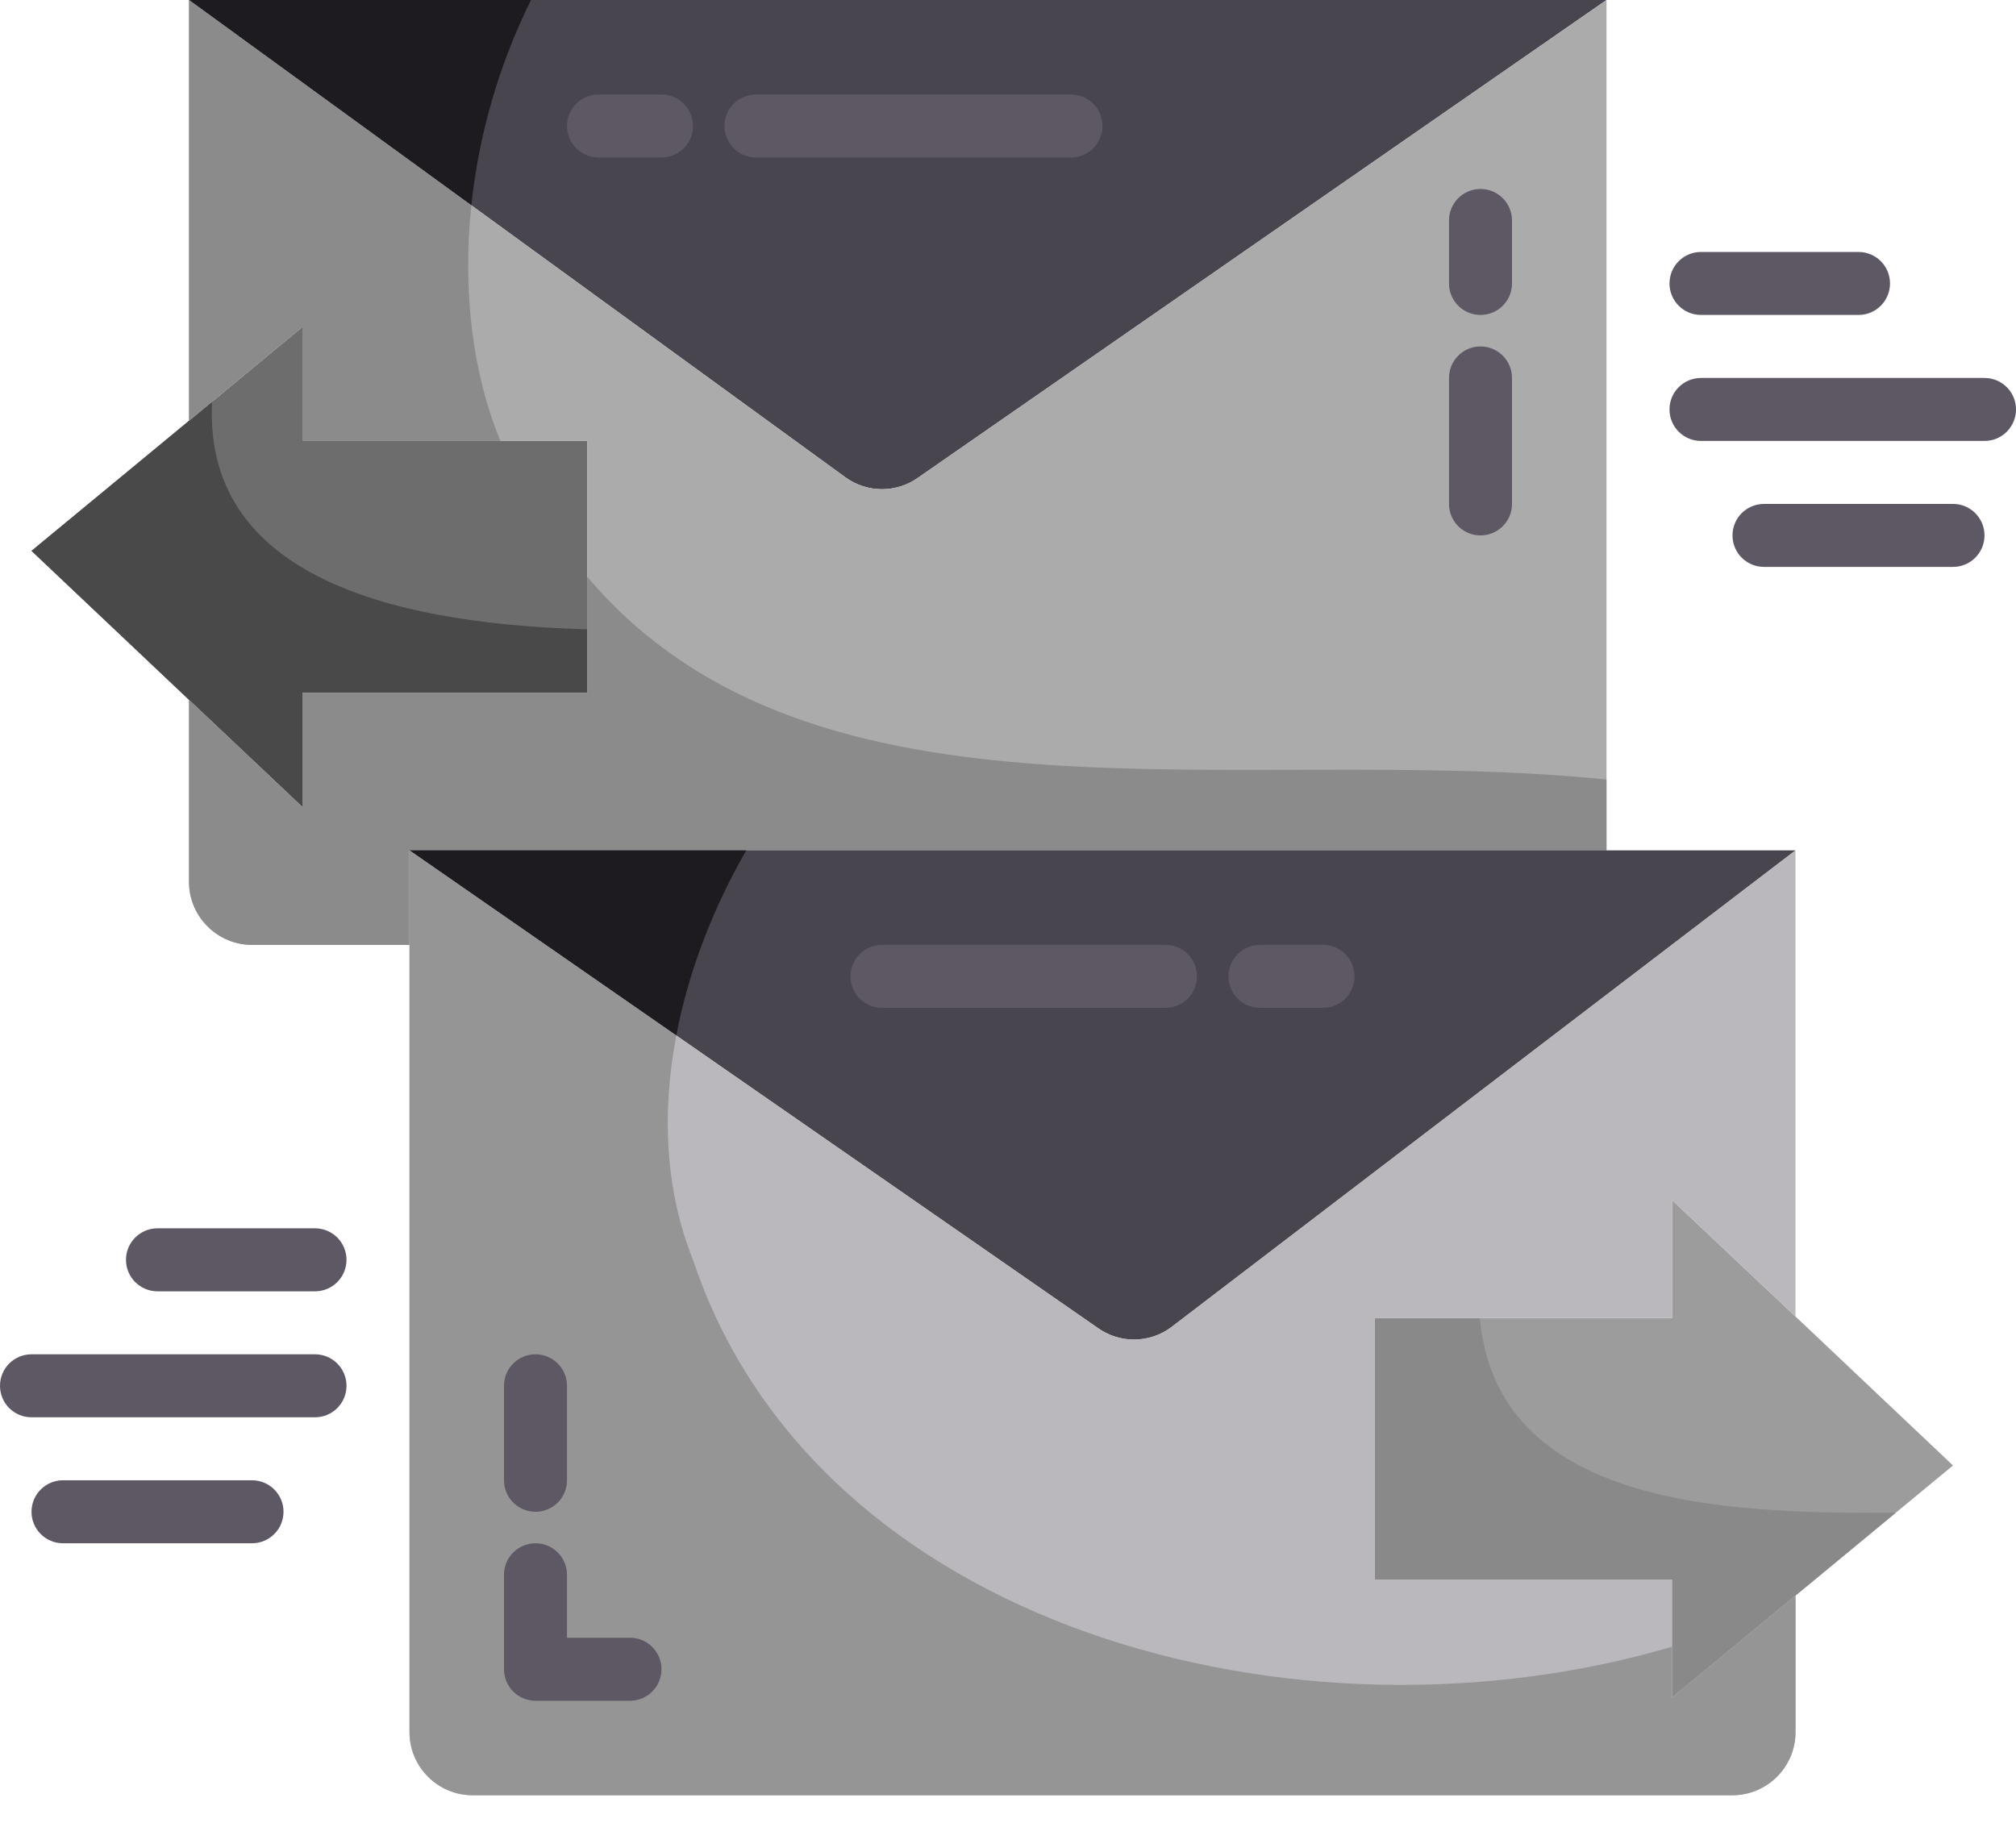
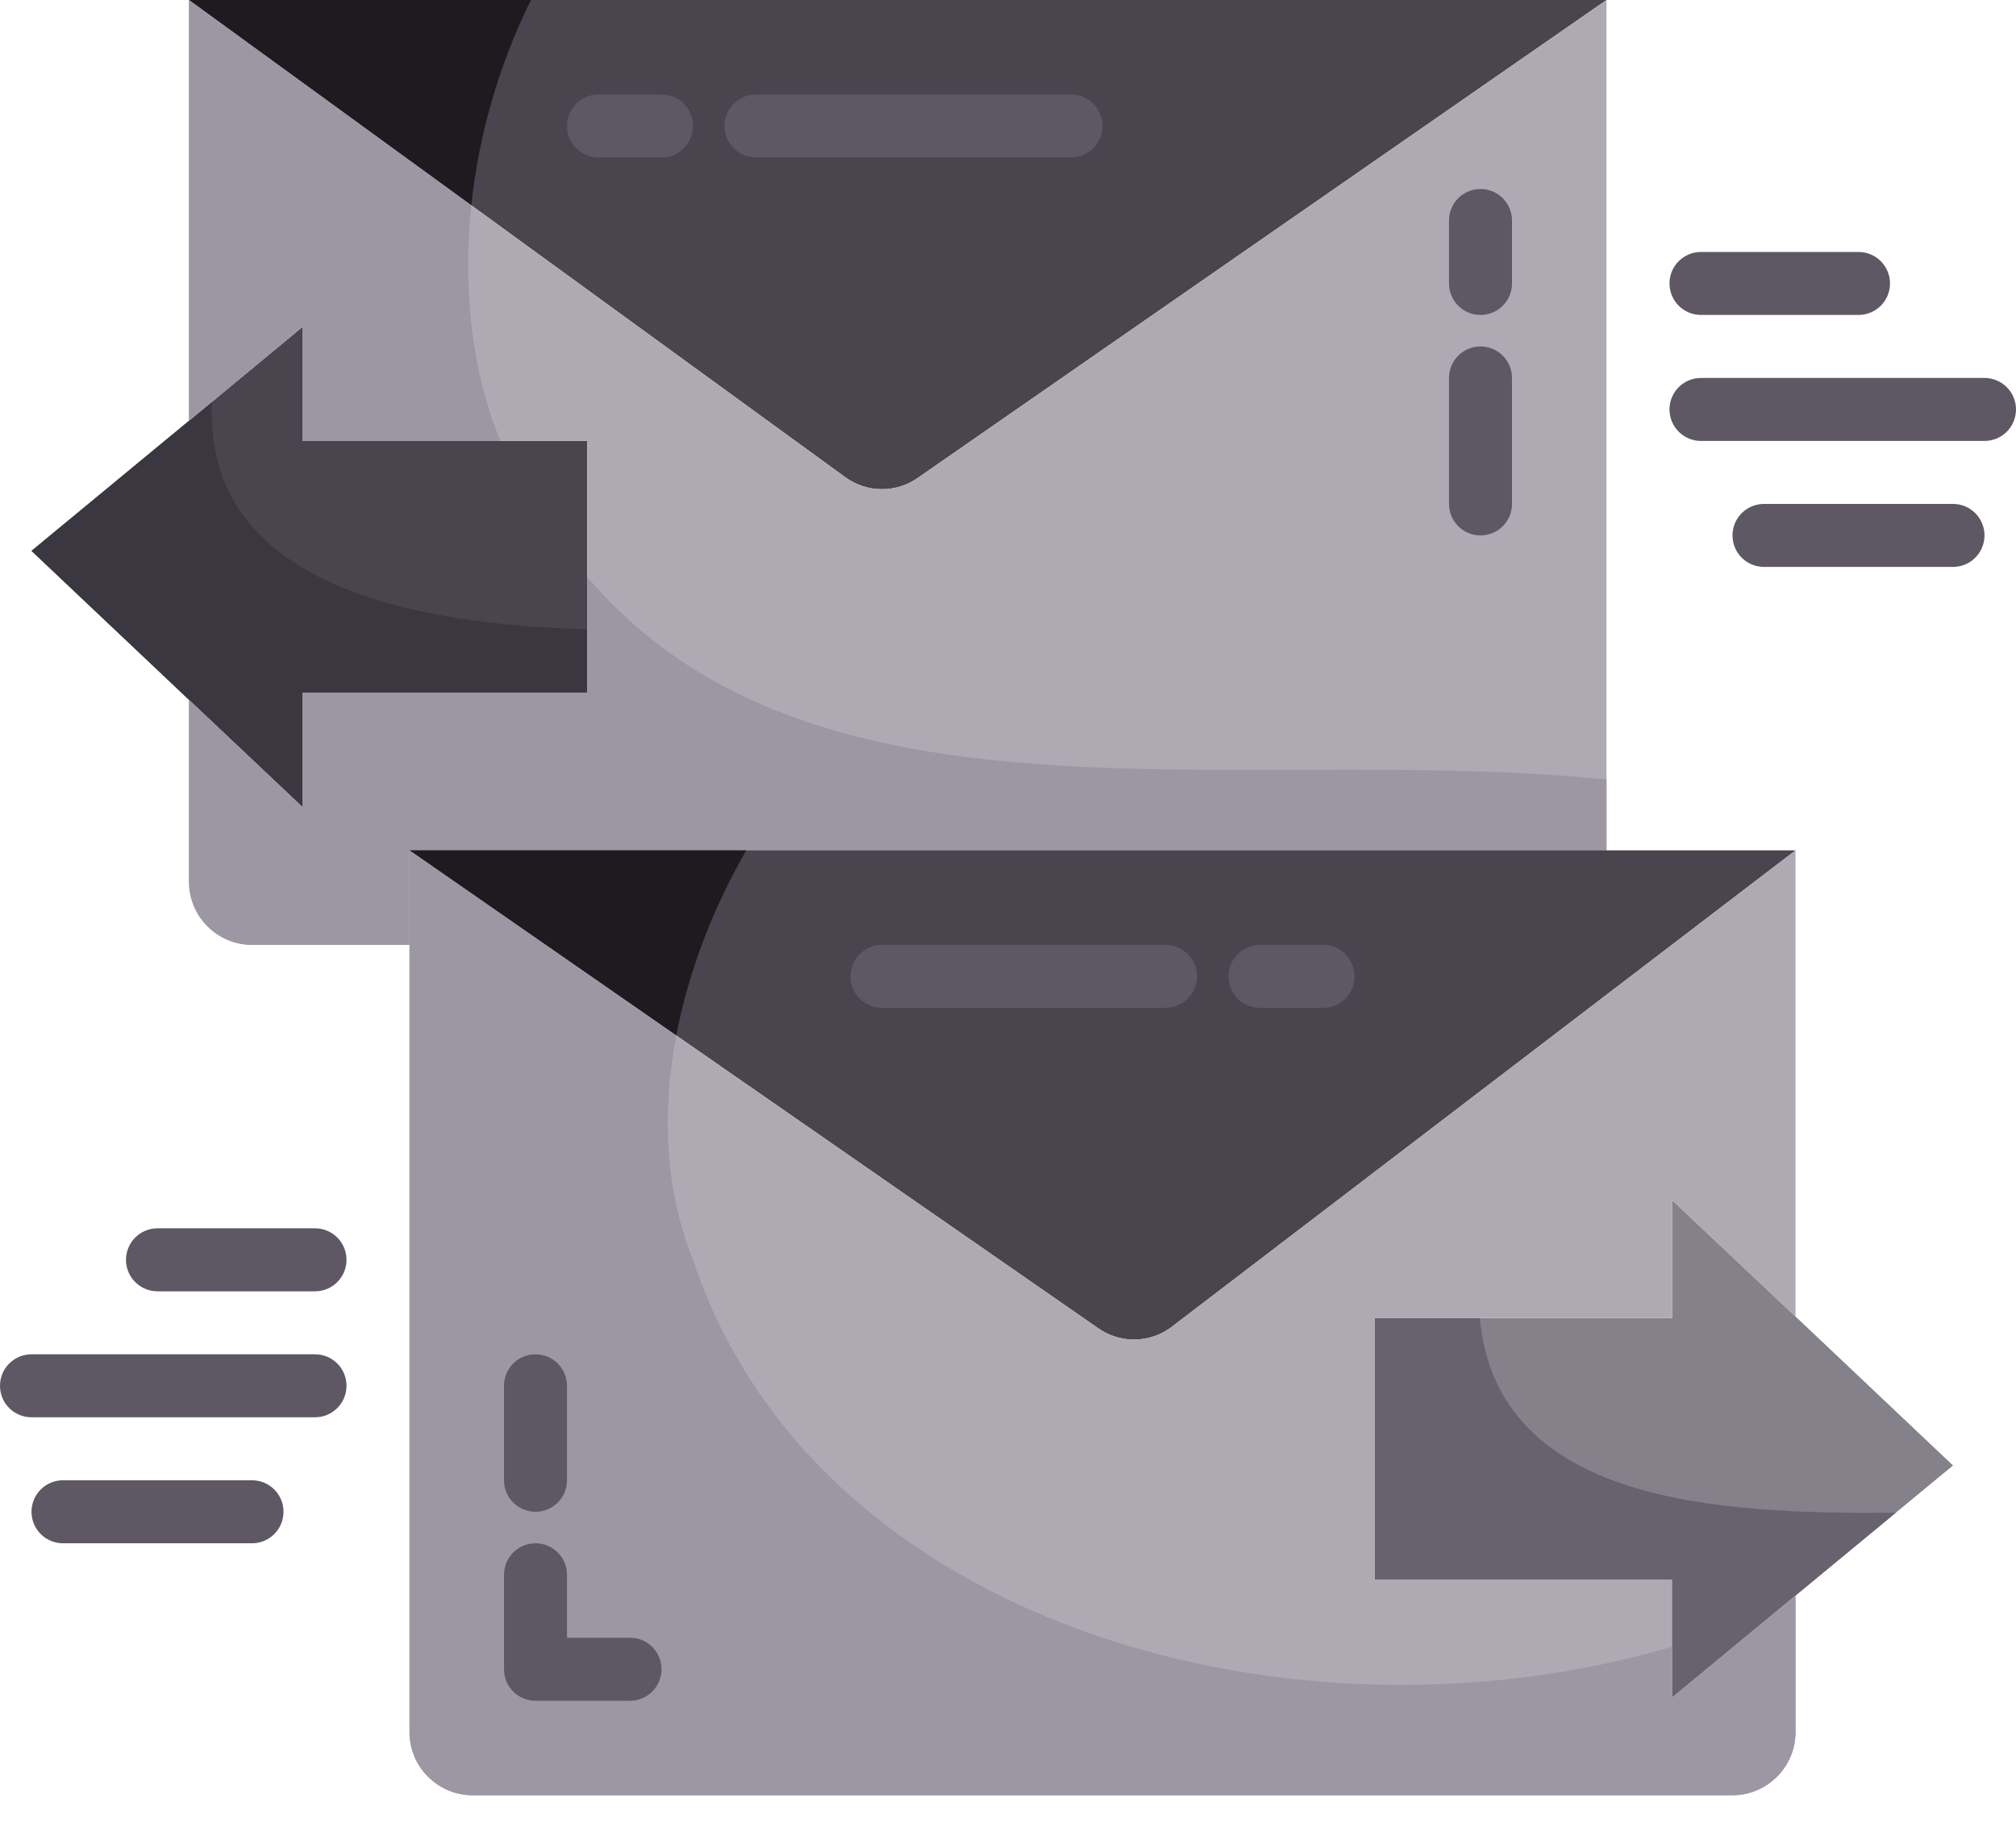
<svg xmlns="http://www.w3.org/2000/svg" width="73" height="66" viewBox="0 0 73 66" fill="none">
-   <path d="M21.261 15.969V25.094H10.95V29.223L6.844 25.345L1.141 19.95L6.844 15.239L10.95 11.84V15.969H21.261Z" fill="#6D6D6D" />
-   <path d="M7.68 14.547L6.844 15.239L1.141 19.95L6.844 25.345L10.95 29.223V25.094H21.261V22.791C15.103 22.618 7.333 21.26 7.68 14.547Z" fill="#494949" />
+   <path d="M21.261 15.969V25.094H10.95V29.223L6.844 25.345L1.141 19.95L6.844 15.239L10.95 11.84V15.969H21.261Z" fill="#49454F" />
+   <path d="M7.68 14.547L6.844 15.239L1.141 19.95L6.844 25.345L10.95 29.223V25.094H21.261V22.79C15.103 22.618 7.333 21.26 7.68 14.547Z" fill="#3B3741" />
  <path d="M7.323 0H58.172L33.272 17.28C32.885 17.564 32.417 17.717 31.938 17.717C31.458 17.717 30.99 17.564 30.603 17.28L6.844 0H7.323Z" fill="#49454F" />
-   <path d="M58.172 0V30.797H14.828V34.219H9.125C7.87 34.219 6.844 33.192 6.844 31.938V25.345L10.95 29.223V25.094H21.261V15.969H10.95V11.84L6.844 15.239V0L30.603 17.28C31.401 17.862 32.474 17.862 33.272 17.28L58.172 0Z" fill="#ABABAB" />
+   <path d="M58.172 0V30.797H14.828V34.219H9.125C7.87 34.219 6.844 33.192 6.844 31.938V25.345L10.95 29.223V25.094H21.261V15.969H10.95V11.84L6.844 15.239V0L30.603 17.28C31.401 17.862 32.474 17.862 33.272 17.28L58.172 0Z" fill="#AEAAB3" />
  <path d="M7.323 0H6.844L17.067 7.436C17.328 4.952 18.041 2.393 19.227 0H7.323Z" fill="#1D1B20" />
-   <path d="M17.068 7.436L6.844 0V15.239L10.95 11.84V15.969H18.122C17.124 13.574 16.739 10.572 17.068 7.436ZM21.261 20.888V25.094H10.95V29.223L6.844 25.345V31.938C6.844 33.192 7.87 34.219 9.125 34.219H14.828V30.797H58.172V28.231C44.882 26.878 29.497 30.592 21.261 20.888Z" fill="#8B8B8B" />
+   <path d="M17.068 7.436L6.844 0V15.239L10.95 11.84V15.969H18.122C17.124 13.574 16.739 10.572 17.068 7.436ZM21.261 20.888V25.094H10.95V29.223L6.844 25.345V31.938C6.844 33.192 7.87 34.219 9.125 34.219H14.828V30.797H58.172V28.231C44.882 26.878 29.497 30.592 21.261 20.888Z" fill="#9C97A2" />
  <path d="M15.307 30.797H65.016L42.397 48.077C42.01 48.361 41.542 48.514 41.062 48.514C40.583 48.514 40.115 48.361 39.728 48.077L14.828 30.797H15.307Z" fill="#49454F" />
-   <path d="M70.719 53.073L65.016 57.784L60.544 61.48V57.202H49.777V47.735H60.544V43.458L65.016 47.678L70.719 53.073Z" fill="#9C9C9C" />
-   <path d="M53.584 47.735H49.777V57.202H60.544V61.48L65.016 57.784L68.649 54.783C62.327 54.838 54.209 54.492 53.584 47.735Z" fill="#898989" />
-   <path d="M65.016 57.784V62.734C65.016 63.989 63.989 65.016 62.734 65.016H17.109C15.855 65.016 14.828 63.989 14.828 62.734V30.797L39.728 48.077C40.526 48.659 41.599 48.659 42.397 48.077L65.016 30.797V47.678L60.544 43.458V47.735H49.777V57.202H60.544V61.48L65.016 57.784Z" fill="#BAB8BD" />
+   <path d="M70.719 53.073L65.016 57.784L60.544 61.48V57.202H49.777V47.735H60.544V43.458L65.016 47.678L70.719 53.073Z" fill="#85818B" />
+   <path d="M53.584 47.735H49.777V57.202H60.544V61.48L65.016 57.784L68.649 54.783C62.327 54.838 54.209 54.492 53.584 47.735Z" fill="#67626E" />
+   <path d="M65.016 57.784V62.734C65.016 63.989 63.989 65.016 62.734 65.016H17.109C15.855 65.016 14.828 63.989 14.828 62.734V30.797L39.728 48.077C40.526 48.659 41.599 48.659 42.397 48.077L65.016 30.797V47.678L60.544 43.458V47.735H49.777V57.202H60.544V61.48L65.016 57.784Z" fill="#AEAAB3" />
  <path d="M15.307 30.797H14.828L24.488 37.501C24.938 35.133 25.851 32.833 27.022 30.797H15.307Z" fill="#1D1B20" />
-   <path d="M25.094 45.625C24.062 43.045 23.97 40.232 24.489 37.501L14.828 30.797V62.734C14.828 63.989 15.855 65.016 17.109 65.016H62.734C63.989 65.016 65.016 63.989 65.016 62.734V57.784L60.544 61.48V59.637C46.989 63.634 29.541 58.966 25.094 45.625Z" fill="#959595" />
+   <path d="M25.094 45.625C24.062 43.045 23.97 40.232 24.489 37.501L14.828 30.797V62.734C14.828 63.989 15.855 65.016 17.109 65.016H62.734C63.989 65.016 65.016 63.989 65.016 62.734V57.784L60.544 61.48V59.637C46.989 63.634 29.541 58.966 25.094 45.625Z" fill="#9C97A2" />
  <path d="M22.812 61.594H19.391C18.76 61.594 18.25 61.084 18.25 60.453V57.031C18.25 56.401 18.76 55.891 19.391 55.891C20.021 55.891 20.531 56.401 20.531 57.031V59.312H22.812C23.443 59.312 23.953 59.823 23.953 60.453C23.953 61.084 23.443 61.594 22.812 61.594ZM19.391 54.75C18.76 54.75 18.25 54.24 18.25 53.609V50.188C18.25 49.557 18.76 49.047 19.391 49.047C20.021 49.047 20.531 49.557 20.531 50.188V53.609C20.531 54.24 20.021 54.75 19.391 54.75ZM47.906 36.5H45.625C44.995 36.5 44.484 35.99 44.484 35.359C44.484 34.729 44.995 34.219 45.625 34.219H47.906C48.537 34.219 49.047 34.729 49.047 35.359C49.047 35.99 48.537 36.5 47.906 36.5ZM42.203 36.5H31.938C31.307 36.5 30.797 35.99 30.797 35.359C30.797 34.729 31.307 34.219 31.938 34.219H42.203C42.834 34.219 43.344 34.729 43.344 35.359C43.344 35.99 42.834 36.5 42.203 36.5ZM38.781 5.703H27.375C26.744 5.703 26.234 5.193 26.234 4.562C26.234 3.932 26.744 3.422 27.375 3.422H38.781C39.412 3.422 39.922 3.932 39.922 4.562C39.922 5.193 39.412 5.703 38.781 5.703ZM23.953 5.703H21.672C21.041 5.703 20.531 5.193 20.531 4.562C20.531 3.932 21.041 3.422 21.672 3.422H23.953C24.584 3.422 25.094 3.932 25.094 4.562C25.094 5.193 24.584 5.703 23.953 5.703ZM67.297 11.406H61.594C60.963 11.406 60.453 10.896 60.453 10.266C60.453 9.635 60.963 9.125 61.594 9.125H67.297C67.927 9.125 68.438 9.635 68.438 10.266C68.438 10.896 67.927 11.406 67.297 11.406ZM71.859 15.969H61.594C60.963 15.969 60.453 15.459 60.453 14.828C60.453 14.198 60.963 13.688 61.594 13.688H71.859C72.49 13.688 73 14.198 73 14.828C73 15.459 72.49 15.969 71.859 15.969ZM70.719 20.531H63.875C63.245 20.531 62.734 20.021 62.734 19.391C62.734 18.76 63.245 18.25 63.875 18.25H70.719C71.349 18.25 71.859 18.76 71.859 19.391C71.859 20.021 71.349 20.531 70.719 20.531ZM11.406 46.766H5.703C5.073 46.766 4.562 46.255 4.562 45.625C4.562 44.995 5.073 44.484 5.703 44.484H11.406C12.037 44.484 12.547 44.995 12.547 45.625C12.547 46.255 12.037 46.766 11.406 46.766ZM11.406 51.328H1.141C0.51 51.328 0 50.818 0 50.188C0 49.557 0.51 49.047 1.141 49.047H11.406C12.037 49.047 12.547 49.557 12.547 50.188C12.547 50.818 12.037 51.328 11.406 51.328ZM9.125 55.891H2.281C1.651 55.891 1.141 55.38 1.141 54.75C1.141 54.12 1.651 53.609 2.281 53.609H9.125C9.755 53.609 10.266 54.12 10.266 54.75C10.266 55.38 9.755 55.891 9.125 55.891ZM53.609 11.406C52.979 11.406 52.469 10.896 52.469 10.266V7.984C52.469 7.354 52.979 6.844 53.609 6.844C54.24 6.844 54.75 7.354 54.75 7.984V10.266C54.75 10.896 54.24 11.406 53.609 11.406ZM53.609 19.391C52.979 19.391 52.469 18.881 52.469 18.25V13.688C52.469 13.057 52.979 12.547 53.609 12.547C54.24 12.547 54.75 13.057 54.75 13.688V18.25C54.75 18.881 54.24 19.391 53.609 19.391Z" fill="#5D5864" />
</svg>
